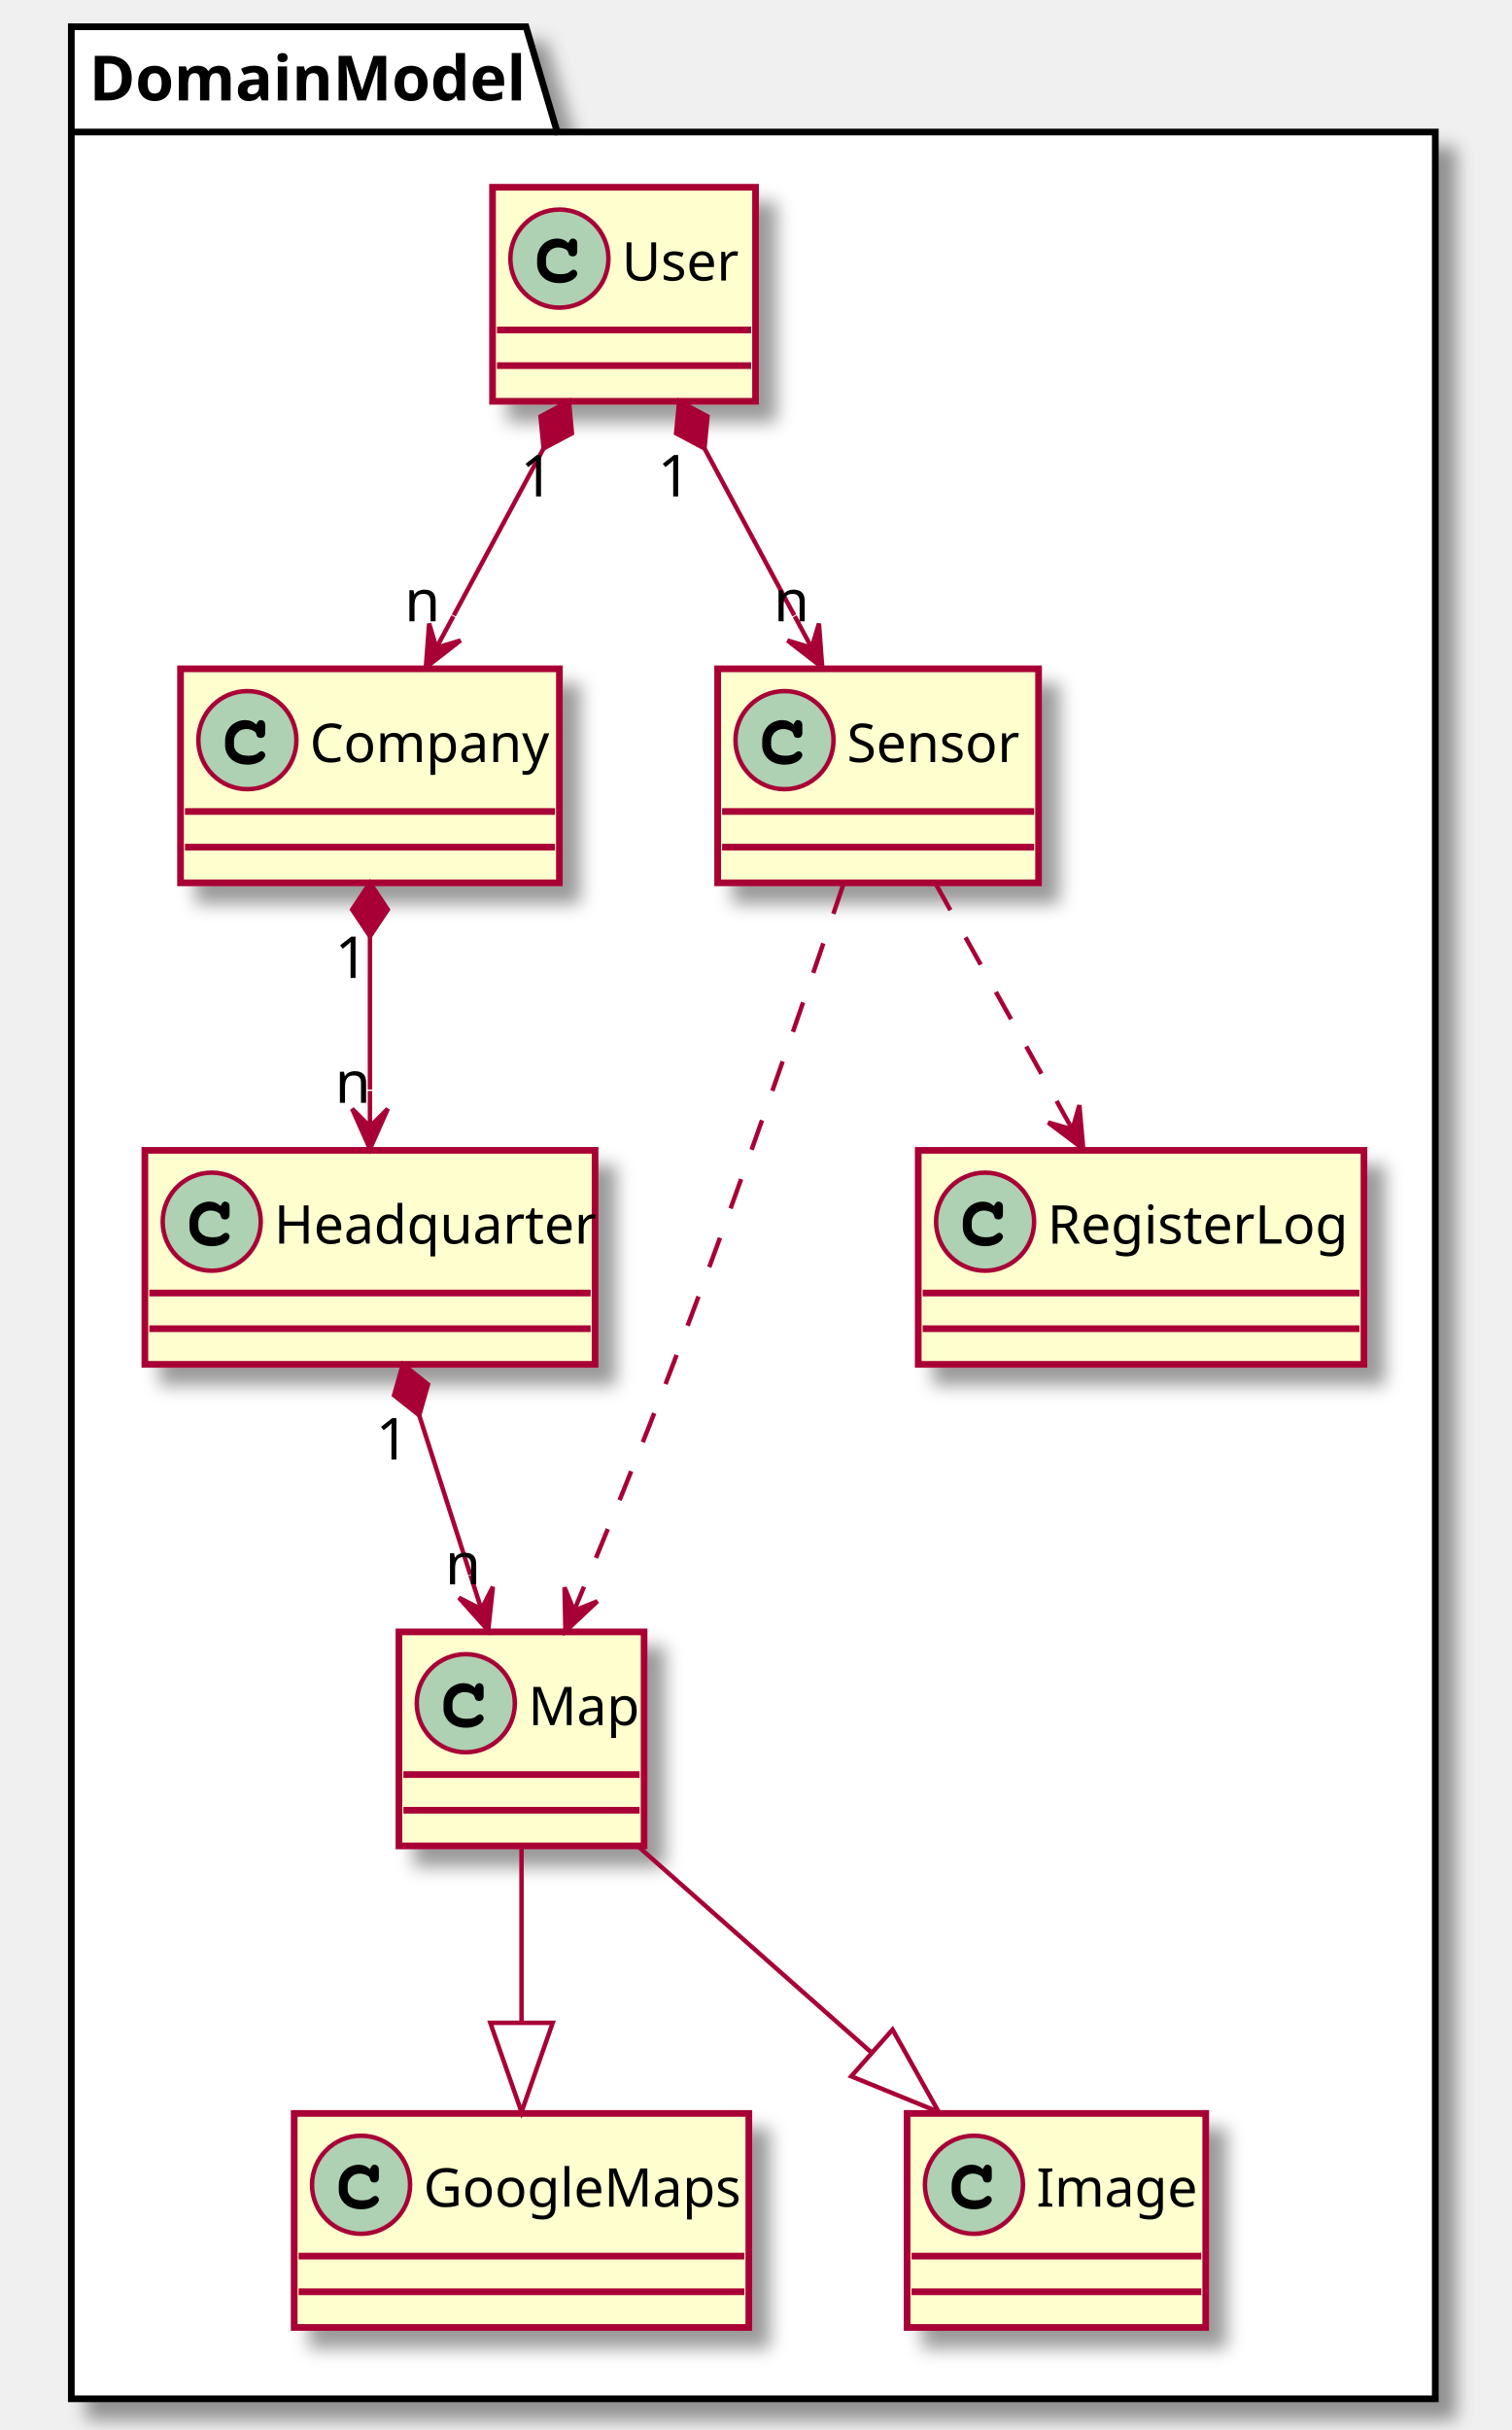
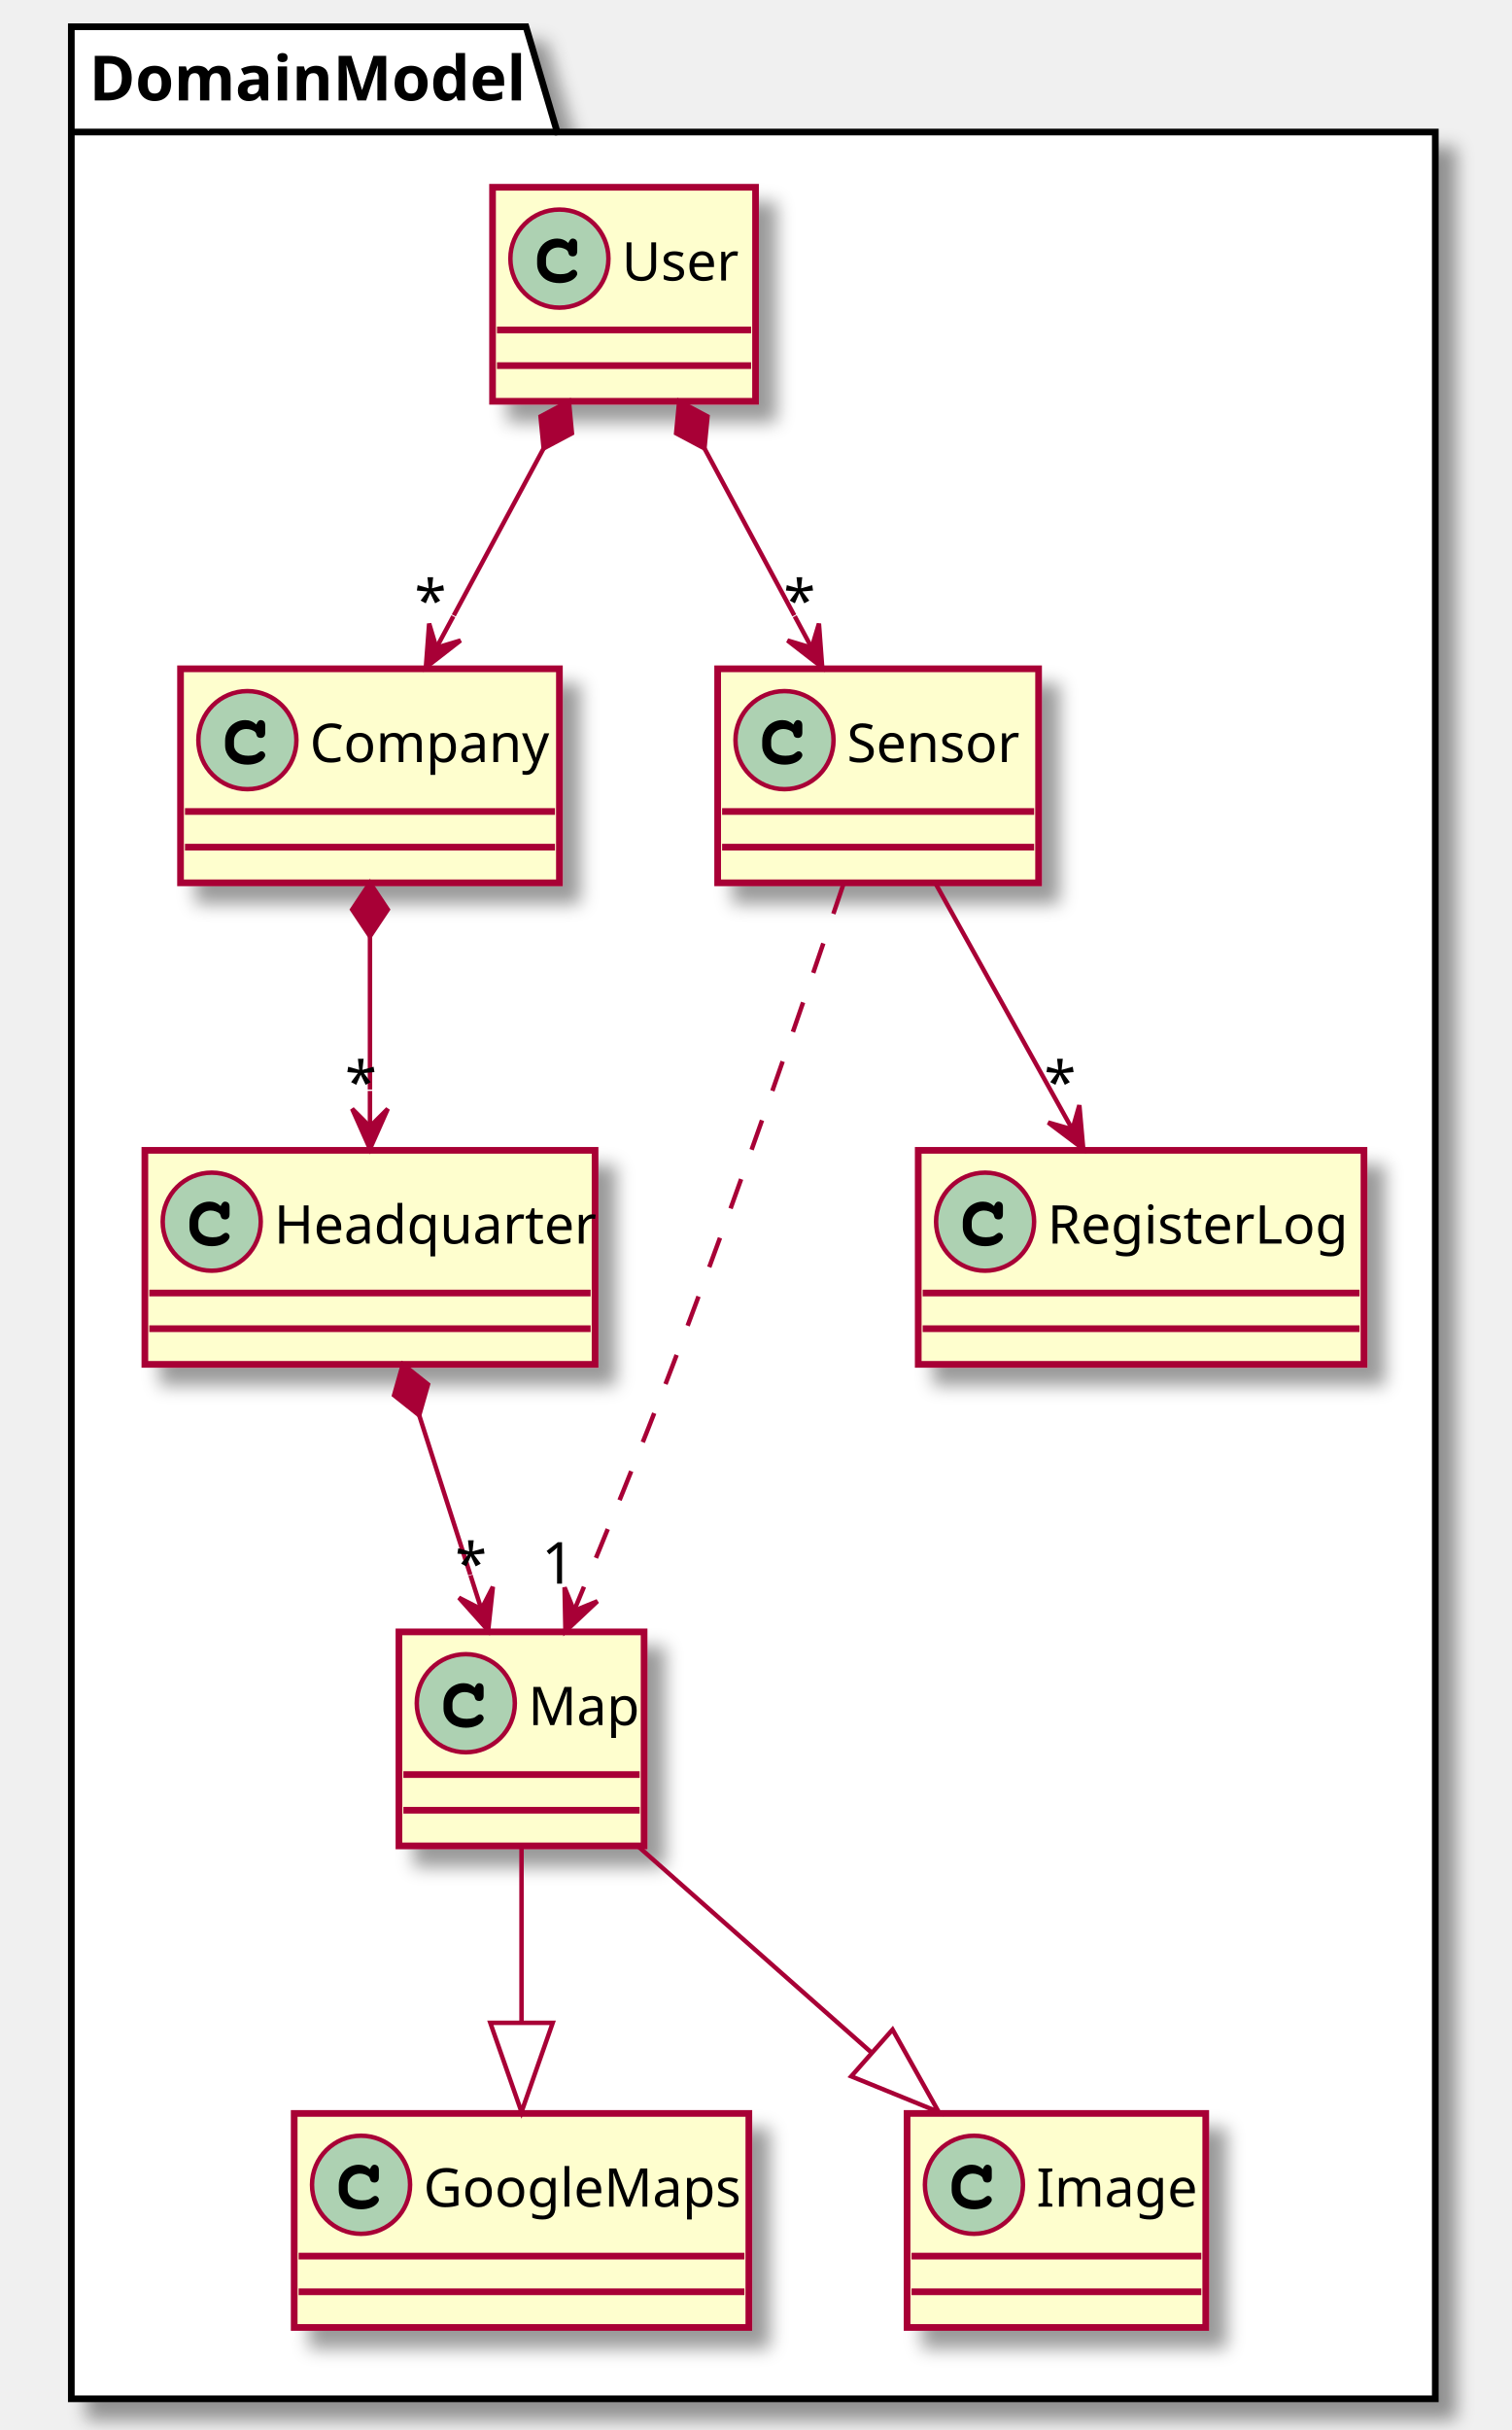
<svg xmlns="http://www.w3.org/2000/svg" contentScriptType="application/ecmascript" contentStyleType="text/css" height="545px" preserveAspectRatio="none" style="width:339px;height:545px;background:#FFFFFF;" version="1.1" viewBox="0 0 339 545" width="339px" zoomAndPan="magnify">
  <defs>
-     <filter height="300%" id="fwsmcd9qwam1j" width="300%" x="-1" y="-1">
+     <filter height="300%" id="fbkfm80afmqsr" width="300%" x="-1" y="-1">
      <feGaussianBlur result="blurOut" stdDeviation="2.0" />
      <feColorMatrix in="blurOut" result="blurOut2" type="matrix" values="0 0 0 0 0 0 0 0 0 0 0 0 0 0 0 0 0 0 .4 0" />
      <feOffset dx="4.0" dy="4.0" in="blurOut2" result="blurOut3" />
      <feBlend in="SourceGraphic" in2="blurOut3" mode="normal" />
    </filter>
  </defs>
  <g>
-     <polygon fill="#FFFFFF" filter="url(#fwsmcd9qwam1j)" points="16,6,118,6,125,29.609,322,29.609,322,538,16,538,16,6" style="stroke:#000000;stroke-width:1.5;" />
+     <polygon fill="#FFFFFF" filter="url(#fbkfm80afmqsr)" points="16,6,118,6,125,29.609,322,29.609,322,538,16,538,16,6" style="stroke:#000000;stroke-width:1.5;" />
    <line style="stroke:#000000;stroke-width:1.5;" x1="16" x2="125" y1="29.609" y2="29.609" />
    <text fill="#000000" font-family="sans-serif" font-size="14" font-weight="bold" lengthAdjust="spacing" textLength="96" x="20" y="22.533">DomainModel</text>
-     <rect codeLine="3" fill="#FEFECE" filter="url(#fwsmcd9qwam1j)" height="48" id="DomainModel.User" style="stroke:#A80036;stroke-width:1.5;" width="59" x="110.5" y="42" />
+     <rect codeLine="2" fill="#FEFECE" filter="url(#fbkfm80afmqsr)" height="48" id="DomainModel.User" style="stroke:#A80036;stroke-width:1.5;" width="59" x="110.5" y="42" />
    <ellipse cx="125.5" cy="58" fill="#ADD1B2" rx="11" ry="11" style="stroke:#A80036;stroke-width:1.0;" />
    <path d="M127.5,54.5 Q127.703,54 127.938,53.75 Q128.172,53.5 128.438,53.5 Q128.906,53.5 129.203,53.781 Q129.5,54.062 129.5,54.719 L129.5,56.281 Q129.5,56.938 129.219,57.219 Q128.938,57.5 128.5,57.5 Q128.109,57.5 127.859,57.328 Q127.609,57.156 127.5,56.703 Q127.453,56.391 127.281,56.219 Q126.969,55.891 126.406,55.703 Q125.844,55.5 125.281,55.5 Q124.578,55.5 123.984,55.781 Q123.406,56.062 122.953,56.688 Q122.5,57.312 122.5,58.172 L122.5,59.094 Q122.5,60.125 123.344,60.812 Q124.188,61.5 125.688,61.5 Q126.578,61.5 127.203,61.297 Q127.562,61.188 127.969,60.828 Q128.234,60.625 128.375,60.562 Q128.516,60.5 128.688,60.5 Q129.016,60.5 129.25,60.766 Q129.5,61.016 129.5,61.375 Q129.5,61.719 129.156,62.125 Q128.656,62.719 127.859,63.047 Q126.812,63.5 125.531,63.5 Q124.031,63.5 122.828,62.906 Q121.859,62.438 121.172,61.422 Q120.5,60.406 120.5,59.203 L120.5,58.109 Q120.5,56.859 121.094,55.766 Q121.703,54.672 122.75,54.094 Q123.812,53.5 125,53.5 Q125.719,53.5 126.344,53.75 Q126.969,54 127.5,54.5 Z " fill="#000000" />
    <text fill="#000000" font-family="sans-serif" font-size="12" lengthAdjust="spacing" textLength="27" x="139.5" y="62.91">User</text>
    <line style="stroke:#A80036;stroke-width:1.5;" x1="111.5" x2="168.5" y1="74" y2="74" />
    <line style="stroke:#A80036;stroke-width:1.5;" x1="111.5" x2="168.5" y1="82" y2="82" />
-     <rect codeLine="4" fill="#FEFECE" filter="url(#fwsmcd9qwam1j)" height="48" id="DomainModel.Company" style="stroke:#A80036;stroke-width:1.5;" width="85" x="40.5" y="150" />
+     <rect codeLine="3" fill="#FEFECE" filter="url(#fbkfm80afmqsr)" height="48" id="DomainModel.Company" style="stroke:#A80036;stroke-width:1.5;" width="85" x="40.5" y="150" />
    <ellipse cx="55.5" cy="166" fill="#ADD1B2" rx="11" ry="11" style="stroke:#A80036;stroke-width:1.0;" />
    <path d="M57.5,162.5 Q57.703,162 57.938,161.75 Q58.172,161.5 58.438,161.5 Q58.906,161.5 59.203,161.781 Q59.5,162.062 59.5,162.719 L59.5,164.281 Q59.5,164.938 59.219,165.219 Q58.938,165.5 58.5,165.5 Q58.109,165.5 57.859,165.328 Q57.609,165.156 57.5,164.703 Q57.453,164.391 57.281,164.219 Q56.969,163.891 56.406,163.703 Q55.844,163.5 55.281,163.5 Q54.578,163.5 53.984,163.781 Q53.406,164.062 52.953,164.688 Q52.5,165.312 52.5,166.172 L52.5,167.094 Q52.5,168.125 53.344,168.812 Q54.188,169.5 55.688,169.5 Q56.578,169.5 57.203,169.297 Q57.562,169.188 57.969,168.828 Q58.234,168.625 58.375,168.562 Q58.516,168.5 58.688,168.5 Q59.016,168.5 59.25,168.766 Q59.5,169.016 59.5,169.375 Q59.5,169.719 59.156,170.125 Q58.656,170.719 57.859,171.047 Q56.812,171.5 55.531,171.5 Q54.031,171.5 52.828,170.906 Q51.859,170.438 51.172,169.422 Q50.5,168.406 50.5,167.203 L50.5,166.109 Q50.5,164.859 51.094,163.766 Q51.703,162.672 52.75,162.094 Q53.812,161.5 55,161.5 Q55.719,161.5 56.344,161.75 Q56.969,162 57.5,162.5 Z " fill="#000000" />
    <text fill="#000000" font-family="sans-serif" font-size="12" lengthAdjust="spacing" textLength="53" x="69.5" y="170.91">Company</text>
    <line style="stroke:#A80036;stroke-width:1.5;" x1="41.5" x2="124.5" y1="182" y2="182" />
    <line style="stroke:#A80036;stroke-width:1.5;" x1="41.5" x2="124.5" y1="190" y2="190" />
-     <rect codeLine="5" fill="#FEFECE" filter="url(#fwsmcd9qwam1j)" height="48" id="DomainModel.Headquarter" style="stroke:#A80036;stroke-width:1.5;" width="101" x="32.5" y="258" />
+     <rect codeLine="4" fill="#FEFECE" filter="url(#fbkfm80afmqsr)" height="48" id="DomainModel.Headquarter" style="stroke:#A80036;stroke-width:1.5;" width="101" x="32.5" y="258" />
    <ellipse cx="47.5" cy="274" fill="#ADD1B2" rx="11" ry="11" style="stroke:#A80036;stroke-width:1.0;" />
    <path d="M49.5,270.5 Q49.703,270 49.938,269.75 Q50.172,269.5 50.438,269.5 Q50.906,269.5 51.203,269.781 Q51.5,270.062 51.5,270.719 L51.5,272.281 Q51.5,272.938 51.219,273.219 Q50.938,273.5 50.5,273.5 Q50.109,273.5 49.859,273.328 Q49.609,273.156 49.5,272.703 Q49.453,272.391 49.281,272.219 Q48.969,271.891 48.406,271.703 Q47.844,271.5 47.281,271.5 Q46.578,271.5 45.984,271.781 Q45.406,272.062 44.953,272.688 Q44.5,273.312 44.5,274.172 L44.5,275.094 Q44.5,276.125 45.344,276.812 Q46.188,277.5 47.688,277.5 Q48.578,277.5 49.203,277.297 Q49.562,277.188 49.969,276.828 Q50.234,276.625 50.375,276.562 Q50.516,276.5 50.688,276.5 Q51.016,276.5 51.25,276.766 Q51.5,277.016 51.5,277.375 Q51.5,277.719 51.156,278.125 Q50.656,278.719 49.859,279.047 Q48.812,279.5 47.531,279.5 Q46.031,279.5 44.828,278.906 Q43.859,278.438 43.172,277.422 Q42.5,276.406 42.5,275.203 L42.5,274.109 Q42.5,272.859 43.094,271.766 Q43.703,270.672 44.75,270.094 Q45.812,269.5 47,269.5 Q47.719,269.5 48.344,269.75 Q48.969,270 49.5,270.5 Z " fill="#000000" />
    <text fill="#000000" font-family="sans-serif" font-size="12" lengthAdjust="spacing" textLength="69" x="61.5" y="278.91">Headquarter</text>
    <line style="stroke:#A80036;stroke-width:1.5;" x1="33.5" x2="132.5" y1="290" y2="290" />
    <line style="stroke:#A80036;stroke-width:1.5;" x1="33.5" x2="132.5" y1="298" y2="298" />
-     <rect codeLine="6" fill="#FEFECE" filter="url(#fwsmcd9qwam1j)" height="48" id="DomainModel.Map" style="stroke:#A80036;stroke-width:1.5;" width="55" x="89.5" y="366" />
+     <rect codeLine="5" fill="#FEFECE" filter="url(#fbkfm80afmqsr)" height="48" id="DomainModel.Map" style="stroke:#A80036;stroke-width:1.5;" width="55" x="89.5" y="366" />
    <ellipse cx="104.5" cy="382" fill="#ADD1B2" rx="11" ry="11" style="stroke:#A80036;stroke-width:1.0;" />
    <path d="M106.5,378.5 Q106.703,378 106.938,377.75 Q107.172,377.5 107.438,377.5 Q107.906,377.5 108.203,377.781 Q108.5,378.062 108.5,378.719 L108.5,380.281 Q108.5,380.938 108.219,381.219 Q107.938,381.5 107.5,381.5 Q107.109,381.5 106.859,381.328 Q106.609,381.156 106.5,380.703 Q106.453,380.391 106.281,380.219 Q105.969,379.891 105.406,379.703 Q104.844,379.5 104.281,379.5 Q103.578,379.5 102.984,379.781 Q102.406,380.062 101.953,380.688 Q101.5,381.312 101.5,382.172 L101.5,383.094 Q101.5,384.125 102.344,384.812 Q103.188,385.5 104.688,385.5 Q105.578,385.5 106.203,385.297 Q106.562,385.188 106.969,384.828 Q107.234,384.625 107.375,384.562 Q107.516,384.5 107.688,384.5 Q108.016,384.5 108.25,384.766 Q108.5,385.016 108.5,385.375 Q108.5,385.719 108.156,386.125 Q107.656,386.719 106.859,387.047 Q105.812,387.5 104.531,387.5 Q103.031,387.5 101.828,386.906 Q100.859,386.438 100.172,385.422 Q99.5,384.406 99.5,383.203 L99.5,382.109 Q99.5,380.859 100.094,379.766 Q100.703,378.672 101.75,378.094 Q102.812,377.5 104,377.5 Q104.719,377.5 105.344,377.75 Q105.969,378 106.5,378.5 Z " fill="#000000" />
    <text fill="#000000" font-family="sans-serif" font-size="12" lengthAdjust="spacing" textLength="23" x="118.5" y="386.91">Map</text>
    <line style="stroke:#A80036;stroke-width:1.5;" x1="90.5" x2="143.5" y1="398" y2="398" />
    <line style="stroke:#A80036;stroke-width:1.5;" x1="90.5" x2="143.5" y1="406" y2="406" />
-     <rect codeLine="7" fill="#FEFECE" filter="url(#fwsmcd9qwam1j)" height="48" id="DomainModel.GoogleMaps" style="stroke:#A80036;stroke-width:1.5;" width="102" x="66" y="474" />
+     <rect codeLine="6" fill="#FEFECE" filter="url(#fbkfm80afmqsr)" height="48" id="DomainModel.GoogleMaps" style="stroke:#A80036;stroke-width:1.5;" width="102" x="66" y="474" />
    <ellipse cx="81" cy="490" fill="#ADD1B2" rx="11" ry="11" style="stroke:#A80036;stroke-width:1.0;" />
    <path d="M83,486.5 Q83.203,486 83.438,485.75 Q83.672,485.5 83.938,485.5 Q84.406,485.5 84.703,485.781 Q85,486.062 85,486.719 L85,488.281 Q85,488.938 84.719,489.219 Q84.438,489.5 84,489.5 Q83.609,489.5 83.359,489.328 Q83.109,489.156 83,488.703 Q82.953,488.391 82.781,488.219 Q82.469,487.891 81.906,487.703 Q81.344,487.5 80.781,487.5 Q80.078,487.5 79.484,487.781 Q78.906,488.062 78.453,488.688 Q78,489.312 78,490.172 L78,491.094 Q78,492.125 78.844,492.812 Q79.688,493.5 81.188,493.5 Q82.078,493.5 82.703,493.297 Q83.062,493.188 83.469,492.828 Q83.734,492.625 83.875,492.562 Q84.016,492.5 84.188,492.5 Q84.516,492.5 84.75,492.766 Q85,493.016 85,493.375 Q85,493.719 84.656,494.125 Q84.156,494.719 83.359,495.047 Q82.312,495.5 81.031,495.5 Q79.531,495.5 78.328,494.906 Q77.359,494.438 76.672,493.422 Q76,492.406 76,491.203 L76,490.109 Q76,488.859 76.594,487.766 Q77.203,486.672 78.25,486.094 Q79.312,485.5 80.5,485.5 Q81.219,485.5 81.844,485.75 Q82.469,486 83,486.5 Z " fill="#000000" />
    <text fill="#000000" font-family="sans-serif" font-size="12" lengthAdjust="spacing" textLength="70" x="95" y="494.91">GoogleMaps</text>
    <line style="stroke:#A80036;stroke-width:1.5;" x1="67" x2="167" y1="506" y2="506" />
    <line style="stroke:#A80036;stroke-width:1.5;" x1="67" x2="167" y1="514" y2="514" />
-     <rect codeLine="8" fill="#FEFECE" filter="url(#fwsmcd9qwam1j)" height="48" id="DomainModel.Image" style="stroke:#A80036;stroke-width:1.5;" width="67" x="203.5" y="474" />
+     <rect codeLine="7" fill="#FEFECE" filter="url(#fbkfm80afmqsr)" height="48" id="DomainModel.Image" style="stroke:#A80036;stroke-width:1.5;" width="67" x="203.5" y="474" />
    <ellipse cx="218.5" cy="490" fill="#ADD1B2" rx="11" ry="11" style="stroke:#A80036;stroke-width:1.0;" />
    <path d="M220.5,486.5 Q220.703,486 220.938,485.75 Q221.172,485.5 221.438,485.5 Q221.906,485.5 222.203,485.781 Q222.5,486.062 222.5,486.719 L222.5,488.281 Q222.5,488.938 222.219,489.219 Q221.938,489.5 221.5,489.5 Q221.109,489.5 220.859,489.328 Q220.609,489.156 220.5,488.703 Q220.453,488.391 220.281,488.219 Q219.969,487.891 219.406,487.703 Q218.844,487.5 218.281,487.5 Q217.578,487.5 216.984,487.781 Q216.406,488.062 215.953,488.688 Q215.5,489.312 215.5,490.172 L215.5,491.094 Q215.5,492.125 216.344,492.812 Q217.188,493.5 218.688,493.5 Q219.578,493.5 220.203,493.297 Q220.562,493.188 220.969,492.828 Q221.234,492.625 221.375,492.562 Q221.516,492.5 221.688,492.5 Q222.016,492.5 222.25,492.766 Q222.5,493.016 222.5,493.375 Q222.5,493.719 222.156,494.125 Q221.656,494.719 220.859,495.047 Q219.812,495.5 218.531,495.5 Q217.031,495.5 215.828,494.906 Q214.859,494.438 214.172,493.422 Q213.5,492.406 213.5,491.203 L213.5,490.109 Q213.5,488.859 214.094,487.766 Q214.703,486.672 215.75,486.094 Q216.812,485.5 218,485.5 Q218.719,485.5 219.344,485.75 Q219.969,486 220.5,486.5 Z " fill="#000000" />
    <text fill="#000000" font-family="sans-serif" font-size="12" lengthAdjust="spacing" textLength="35" x="232.5" y="494.91">Image</text>
    <line style="stroke:#A80036;stroke-width:1.5;" x1="204.5" x2="269.5" y1="506" y2="506" />
    <line style="stroke:#A80036;stroke-width:1.5;" x1="204.5" x2="269.5" y1="514" y2="514" />
-     <rect codeLine="9" fill="#FEFECE" filter="url(#fwsmcd9qwam1j)" height="48" id="DomainModel.Sensor" style="stroke:#A80036;stroke-width:1.5;" width="72" x="161" y="150" />
+     <rect codeLine="8" fill="#FEFECE" filter="url(#fbkfm80afmqsr)" height="48" id="DomainModel.Sensor" style="stroke:#A80036;stroke-width:1.5;" width="72" x="161" y="150" />
    <ellipse cx="176" cy="166" fill="#ADD1B2" rx="11" ry="11" style="stroke:#A80036;stroke-width:1.0;" />
    <path d="M178,162.5 Q178.203,162 178.438,161.75 Q178.672,161.5 178.938,161.5 Q179.406,161.5 179.703,161.781 Q180,162.062 180,162.719 L180,164.281 Q180,164.938 179.719,165.219 Q179.438,165.5 179,165.5 Q178.609,165.5 178.359,165.328 Q178.109,165.156 178,164.703 Q177.953,164.391 177.781,164.219 Q177.469,163.891 176.906,163.703 Q176.344,163.5 175.781,163.5 Q175.078,163.5 174.484,163.781 Q173.906,164.062 173.453,164.688 Q173,165.312 173,166.172 L173,167.094 Q173,168.125 173.844,168.812 Q174.688,169.5 176.188,169.5 Q177.078,169.5 177.703,169.297 Q178.062,169.188 178.469,168.828 Q178.734,168.625 178.875,168.562 Q179.016,168.5 179.188,168.5 Q179.516,168.5 179.75,168.766 Q180,169.016 180,169.375 Q180,169.719 179.656,170.125 Q179.156,170.719 178.359,171.047 Q177.312,171.5 176.031,171.5 Q174.531,171.5 173.328,170.906 Q172.359,170.438 171.672,169.422 Q171,168.406 171,167.203 L171,166.109 Q171,164.859 171.594,163.766 Q172.203,162.672 173.25,162.094 Q174.312,161.5 175.5,161.5 Q176.219,161.5 176.844,161.75 Q177.469,162 178,162.5 Z " fill="#000000" />
    <text fill="#000000" font-family="sans-serif" font-size="12" lengthAdjust="spacing" textLength="40" x="190" y="170.91">Sensor</text>
    <line style="stroke:#A80036;stroke-width:1.5;" x1="162" x2="232" y1="182" y2="182" />
    <line style="stroke:#A80036;stroke-width:1.5;" x1="162" x2="232" y1="190" y2="190" />
-     <rect codeLine="10" fill="#FEFECE" filter="url(#fwsmcd9qwam1j)" height="48" id="DomainModel.RegisterLog" style="stroke:#A80036;stroke-width:1.5;" width="100" x="206" y="258" />
+     <rect codeLine="9" fill="#FEFECE" filter="url(#fbkfm80afmqsr)" height="48" id="DomainModel.RegisterLog" style="stroke:#A80036;stroke-width:1.5;" width="100" x="206" y="258" />
    <ellipse cx="221" cy="274" fill="#ADD1B2" rx="11" ry="11" style="stroke:#A80036;stroke-width:1.0;" />
    <path d="M223,270.5 Q223.203,270 223.438,269.75 Q223.672,269.5 223.938,269.5 Q224.406,269.5 224.703,269.781 Q225,270.062 225,270.719 L225,272.281 Q225,272.938 224.719,273.219 Q224.438,273.5 224,273.5 Q223.609,273.5 223.359,273.328 Q223.109,273.156 223,272.703 Q222.953,272.391 222.781,272.219 Q222.469,271.891 221.906,271.703 Q221.344,271.5 220.781,271.5 Q220.078,271.5 219.484,271.781 Q218.906,272.062 218.453,272.688 Q218,273.312 218,274.172 L218,275.094 Q218,276.125 218.844,276.812 Q219.688,277.5 221.188,277.5 Q222.078,277.5 222.703,277.297 Q223.062,277.188 223.469,276.828 Q223.734,276.625 223.875,276.562 Q224.016,276.5 224.188,276.5 Q224.516,276.5 224.75,276.766 Q225,277.016 225,277.375 Q225,277.719 224.656,278.125 Q224.156,278.719 223.359,279.047 Q222.312,279.5 221.031,279.5 Q219.531,279.5 218.328,278.906 Q217.359,278.438 216.672,277.422 Q216,276.406 216,275.203 L216,274.109 Q216,272.859 216.594,271.766 Q217.203,270.672 218.25,270.094 Q219.312,269.5 220.5,269.5 Q221.219,269.5 221.844,269.75 Q222.469,270 223,270.5 Z " fill="#000000" />
    <text fill="#000000" font-family="sans-serif" font-size="12" lengthAdjust="spacing" textLength="68" x="235" y="278.91">RegisterLog</text>
    <line style="stroke:#A80036;stroke-width:1.5;" x1="207" x2="305" y1="290" y2="290" />
    <line style="stroke:#A80036;stroke-width:1.5;" x1="207" x2="305" y1="298" y2="298" />
-     <path codeLine="12" d="M158.046,100.573 C158.046,100.573 171.88,126.28 178.2,138.03 " fill="none" id="DomainModel.User-DomainModel.Sensor" style="stroke:#A80036;stroke-width:1.0;" />
+     <path codeLine="11" d="M158.046,100.573 C158.046,100.573 171.88,126.28 178.2,138.03 " fill="none" id="DomainModel.User-DomainModel.Sensor" style="stroke:#A80036;stroke-width:1.0;" />
    <polygon fill="#A80036" points="184.46,149.68,183.723,139.859,182.093,145.276,176.676,143.646,184.46,149.68" style="stroke:#A80036;stroke-width:1.0;" />
    <line style="stroke:#A80036;stroke-width:1.0;" x1="182.093" x2="178.3" y1="145.276" y2="138.225" />
    <polygon fill="#A80036" points="152.37,90,151.684,97.178,158.046,100.573,158.732,93.394,152.37,90" style="stroke:#A80036;stroke-width:1.0;" />
-     <text fill="#000000" font-family="sans-serif" font-size="13" lengthAdjust="spacing" textLength="7" x="147.532" y="111.338">1</text>
-     <text fill="#000000" font-family="sans-serif" font-size="13" lengthAdjust="spacing" textLength="7" x="173.55" y="139.34">n</text>
-     <path codeLine="13" d="M121.954,100.573 C121.954,100.573 108.12,126.28 101.8,138.03 " fill="none" id="DomainModel.User-DomainModel.Company" style="stroke:#A80036;stroke-width:1.0;" />
+     <text fill="#000000" font-family="sans-serif" font-size="13" lengthAdjust="spacing" textLength="5" x="175.794" y="139.34">*</text>
+     <path codeLine="12" d="M121.954,100.573 C121.954,100.573 108.12,126.28 101.8,138.03 " fill="none" id="DomainModel.User-DomainModel.Company" style="stroke:#A80036;stroke-width:1.0;" />
    <polygon fill="#A80036" points="95.54,149.68,103.324,143.646,97.907,145.276,96.277,139.859,95.54,149.68" style="stroke:#A80036;stroke-width:1.0;" />
    <line style="stroke:#A80036;stroke-width:1.0;" x1="97.907" x2="101.7" y1="145.276" y2="138.225" />
    <polygon fill="#A80036" points="127.63,90,121.268,93.394,121.954,100.573,128.316,97.178,127.63,90" style="stroke:#A80036;stroke-width:1.0;" />
-     <text fill="#000000" font-family="sans-serif" font-size="13" lengthAdjust="spacing" textLength="7" x="116.762" y="111.338">1</text>
-     <text fill="#000000" font-family="sans-serif" font-size="13" lengthAdjust="spacing" textLength="7" x="90.743" y="139.34">n</text>
-     <path codeLine="14" d="M83,210 C83,210 83,233.68 83,244.36 " fill="none" id="DomainModel.Company-DomainModel.Headquarter" style="stroke:#A80036;stroke-width:1.0;" />
+     <text fill="#000000" font-family="sans-serif" font-size="13" lengthAdjust="spacing" textLength="5" x="92.987" y="139.34">*</text>
+     <path codeLine="13" d="M83,210 C83,210 83,233.68 83,244.36 " fill="none" id="DomainModel.Company-DomainModel.Headquarter" style="stroke:#A80036;stroke-width:1.0;" />
    <polygon fill="#A80036" points="83,257.68,87,248.68,83,252.68,79,248.68,83,257.68" style="stroke:#A80036;stroke-width:1.0;" />
    <line style="stroke:#A80036;stroke-width:1.0;" x1="83" x2="83" y1="252.68" y2="244.68" />
    <polygon fill="#A80036" points="83,198,79,204,83,210,87,204,83,198" style="stroke:#A80036;stroke-width:1.0;" />
-     <text fill="#000000" font-family="sans-serif" font-size="13" lengthAdjust="spacing" textLength="7" x="75.147" y="219.338">1</text>
-     <text fill="#000000" font-family="sans-serif" font-size="13" lengthAdjust="spacing" textLength="7" x="75.147" y="247.34">n</text>
-     <path codeLine="15" d="M94.048,317.426 C94.048,317.426 101.91,341.96 105.51,353.18 " fill="none" id="DomainModel.Headquarter-DomainModel.Map" style="stroke:#A80036;stroke-width:1.0;" />
+     <text fill="#000000" font-family="sans-serif" font-size="13" lengthAdjust="spacing" textLength="5" x="77.391" y="247.34">*</text>
+     <path codeLine="14" d="M94.048,317.426 C94.048,317.426 101.91,341.96 105.51,353.18 " fill="none" id="DomainModel.Headquarter-DomainModel.Map" style="stroke:#A80036;stroke-width:1.0;" />
    <polygon fill="#A80036" points="109.52,365.68,110.578,355.888,107.992,360.919,102.96,358.333,109.52,365.68" style="stroke:#A80036;stroke-width:1.0;" />
    <line style="stroke:#A80036;stroke-width:1.0;" x1="107.992" x2="105.55" y1="360.919" y2="353.3" />
    <polygon fill="#A80036" points="90.38,306,88.405,312.935,94.048,317.426,96.022,310.49,90.38,306" style="stroke:#A80036;stroke-width:1.0;" />
-     <text fill="#000000" font-family="sans-serif" font-size="13" lengthAdjust="spacing" textLength="7" x="84.326" y="327.338">1</text>
-     <text fill="#000000" font-family="sans-serif" font-size="13" lengthAdjust="spacing" textLength="7" x="99.844" y="355.34">n</text>
-     <path codeLine="16" d="M117,414 C117,425.59 117,440.03 117,453.6 " fill="none" id="DomainModel.Map-to-DomainModel.GoogleMaps" style="stroke:#A80036;stroke-width:1.0;" />
+     <text fill="#000000" font-family="sans-serif" font-size="13" lengthAdjust="spacing" textLength="5" x="102.087" y="355.34">*</text>
+     <path codeLine="15" d="M117,414 C117,425.59 117,440.03 117,453.6 " fill="none" id="DomainModel.Map-to-DomainModel.GoogleMaps" style="stroke:#A80036;stroke-width:1.0;" />
    <polygon fill="none" points="124,453.68,117,473.68,110,453.68,124,453.68" style="stroke:#A80036;stroke-width:1.0;" />
-     <path codeLine="17" d="M143.04,414 C158.34,427.52 178.04,444.92 195.45,460.3 " fill="none" id="DomainModel.Map-to-DomainModel.Image" style="stroke:#A80036;stroke-width:1.0;" />
+     <path codeLine="16" d="M143.04,414 C158.34,427.52 178.04,444.92 195.45,460.3 " fill="none" id="DomainModel.Map-to-DomainModel.Image" style="stroke:#A80036;stroke-width:1.0;" />
    <polygon fill="none" points="200.24,455.19,210.6,473.68,190.97,465.68,200.24,455.19" style="stroke:#A80036;stroke-width:1.0;" />
-     <path codeLine="19" d="M189.21,198.32 C180.34,224.62 165.22,268.6 151,306 C143.98,324.47 135.57,345.02 128.87,361.05 " fill="none" id="DomainModel.Sensor-to-DomainModel.Map" style="stroke:#A80036;stroke-width:1.0;stroke-dasharray:7.0,7.0;" />
+     <path codeLine="18" d="M189.21,198.32 C180.34,224.62 165.22,268.6 151,306 C143.98,324.47 135.57,345.02 128.87,361.05 " fill="none" id="DomainModel.Sensor-to-DomainModel.Map" style="stroke:#A80036;stroke-width:1.0;stroke-dasharray:7.0,7.0;" />
    <polygon fill="#A80036" points="126.85,365.87,134.029,359.127,128.79,361.262,126.656,356.023,126.85,365.87" style="stroke:#A80036;stroke-width:1.0;" />
-     <path codeLine="21" d="M209.8,198 C218.79,214.14 230.85,235.82 240.4,252.97 " fill="none" id="DomainModel.Sensor-to-DomainModel.RegisterLog" style="stroke:#A80036;stroke-width:1.0;stroke-dasharray:7.0,7.0;" />
+     <text fill="#000000" font-family="sans-serif" font-size="13" lengthAdjust="spacing" textLength="7" x="121.477" y="355.177">1</text>
+     <path codeLine="19" d="M209.8,198 C218.79,214.14 230.85,235.82 240.4,252.97 " fill="none" id="DomainModel.Sensor-to-DomainModel.RegisterLog" style="stroke:#A80036;stroke-width:1.0;" />
    <polygon fill="#A80036" points="243.02,257.68,242.146,247.87,240.592,253.309,235.153,251.755,243.02,257.68" style="stroke:#A80036;stroke-width:1.0;" />
+     <text fill="#000000" font-family="sans-serif" font-size="13" lengthAdjust="spacing" textLength="5" x="234.247" y="247.34">*</text>
  </g>
</svg>
